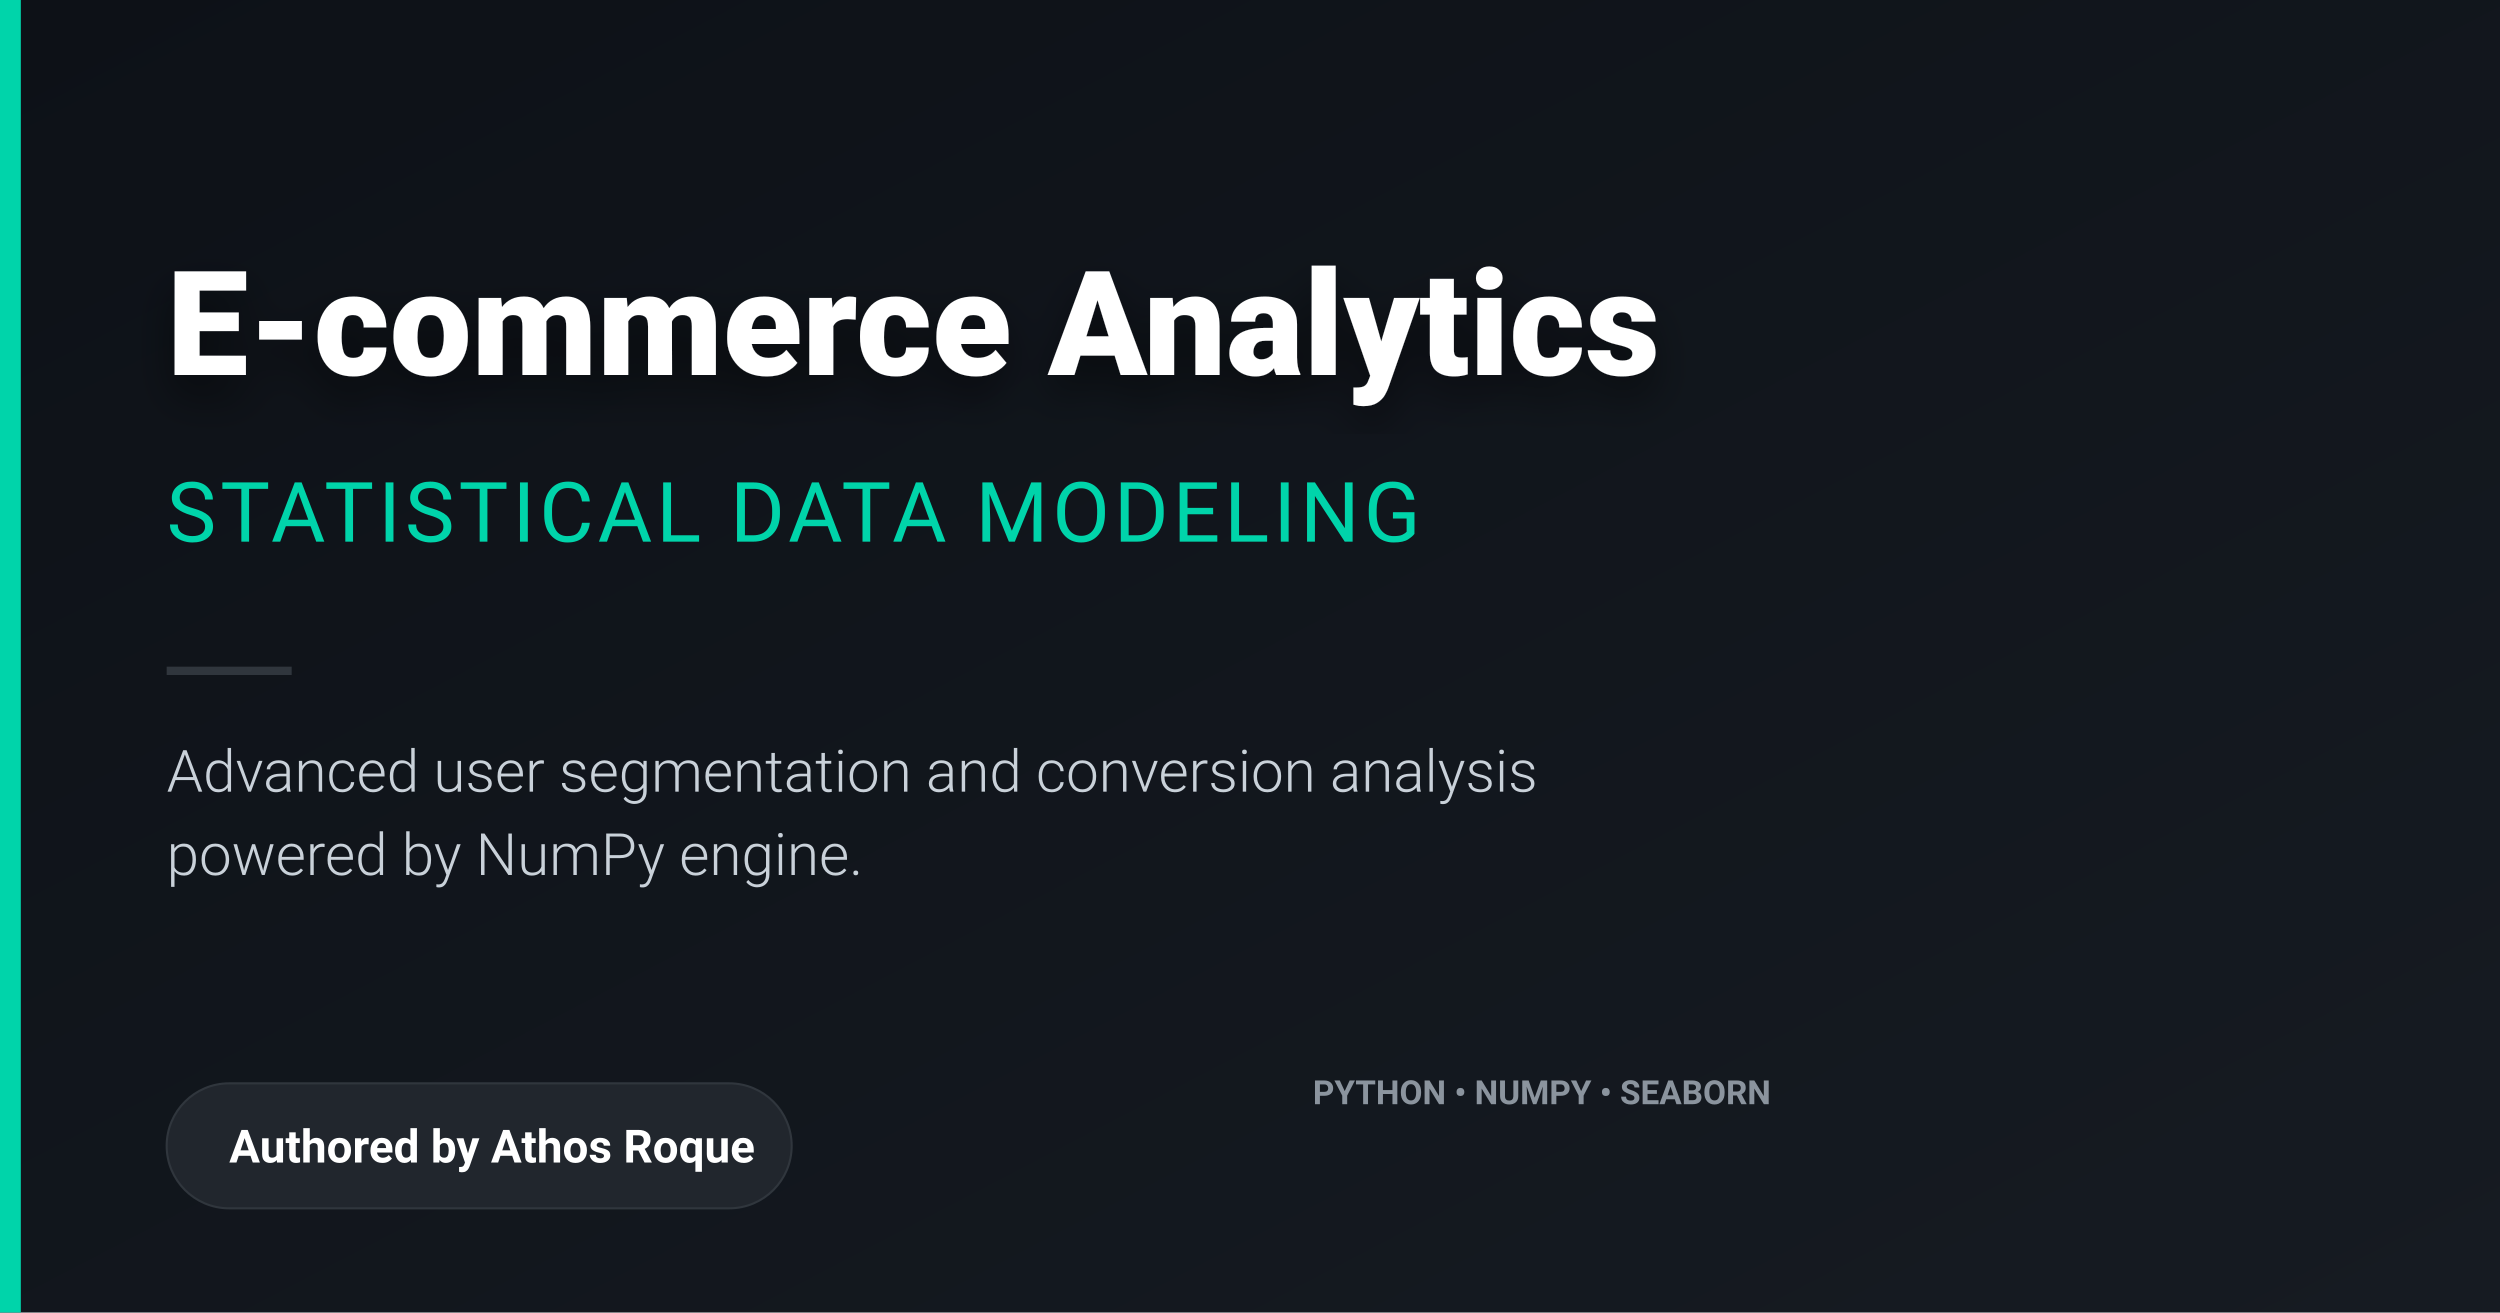
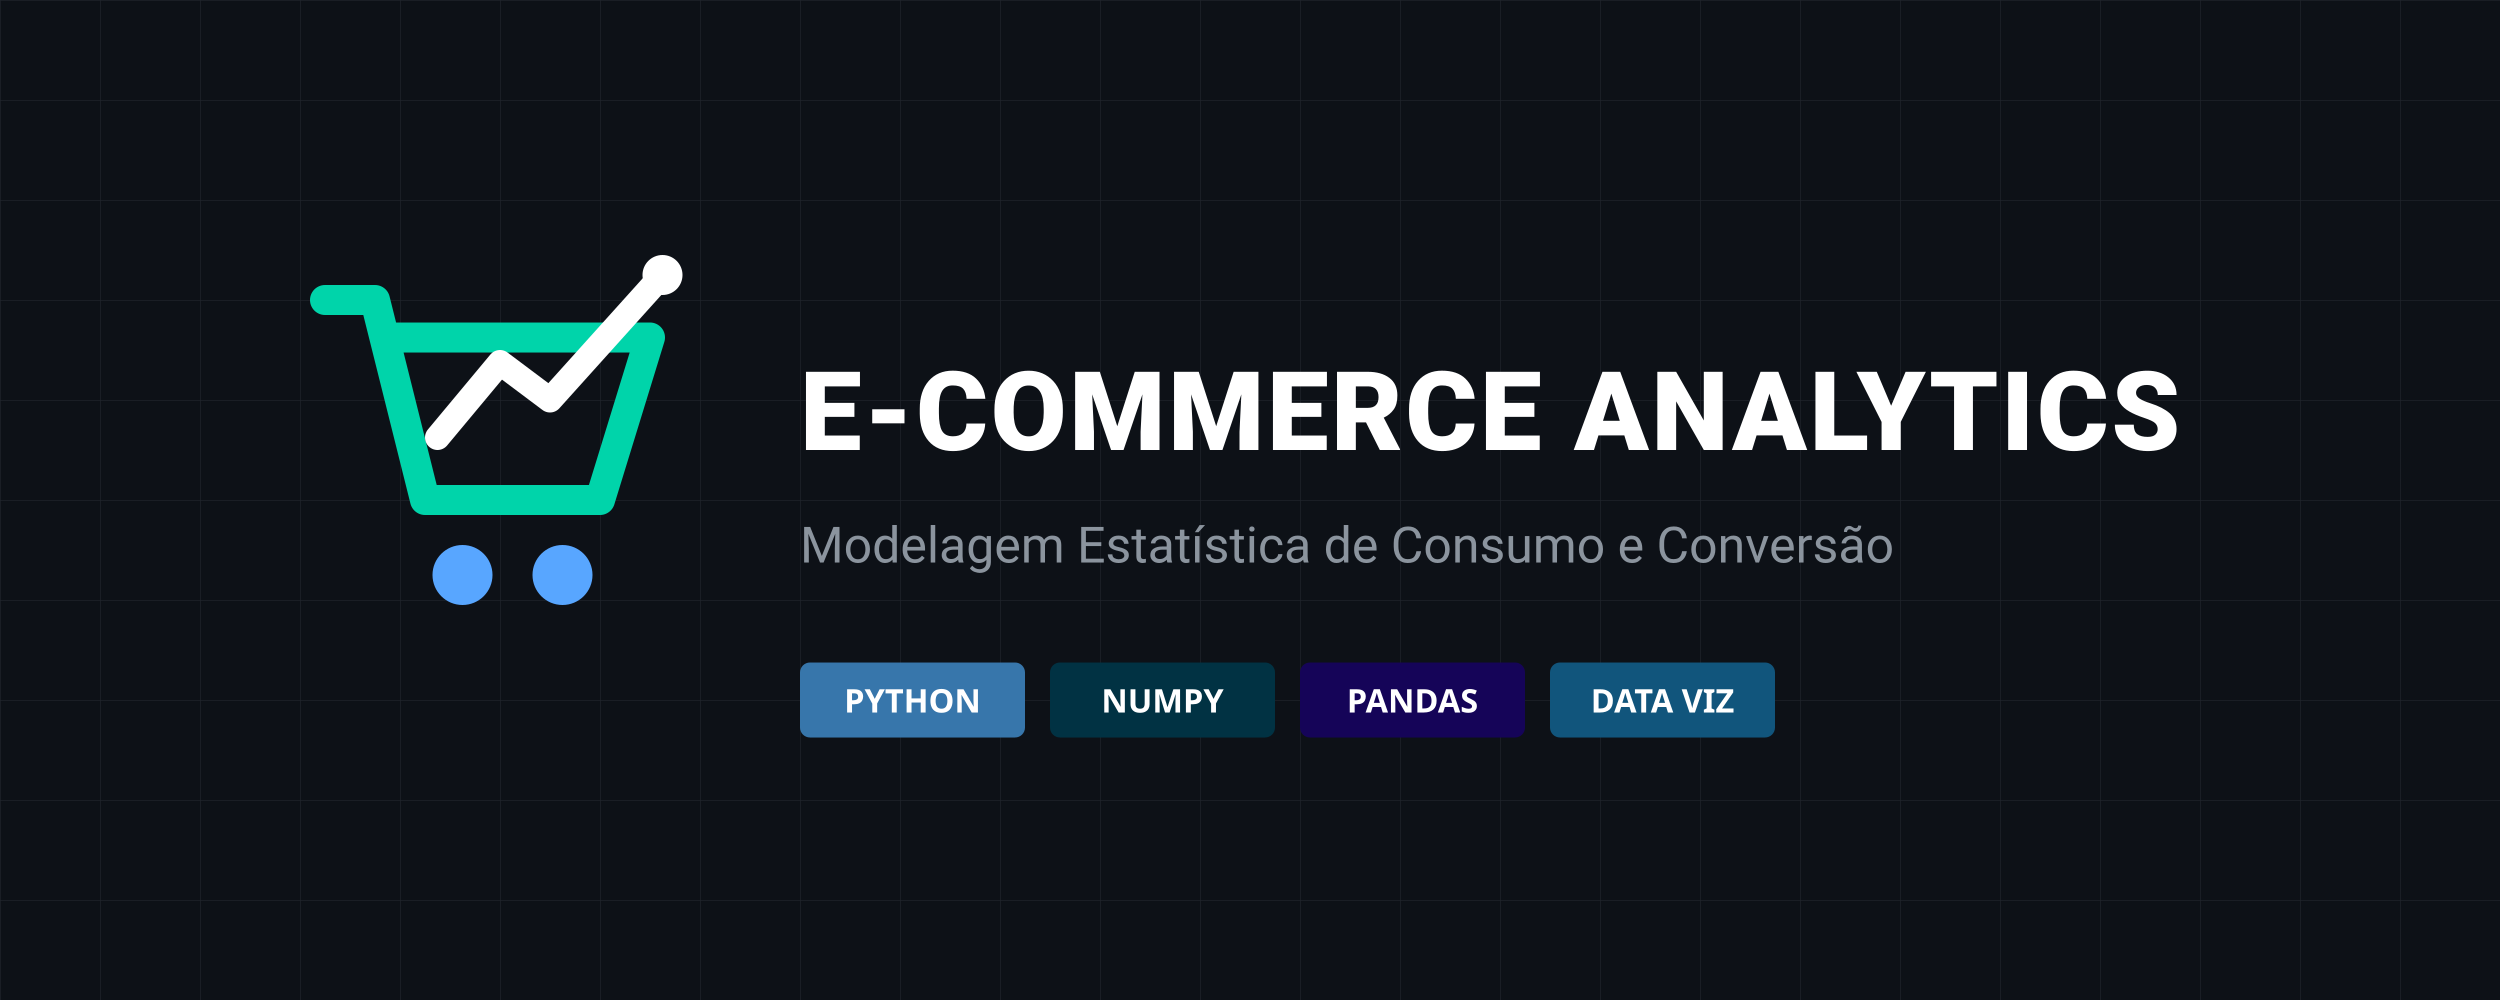
- <svg xmlns="http://www.w3.org/2000/svg" width="1200" height="630" viewBox="0 0 1200 630">
+ <svg xmlns="http://www.w3.org/2000/svg" width="1000" height="400" viewBox="0 0 1000 400">
  <defs>
-     <linearGradient id="grad" x1="0%" y1="0%" x2="100%" y2="100%">
-       <stop offset="0%" style="stop-color:#0D1117;stop-opacity:1" />
-       <stop offset="100%" style="stop-color:#161B22;stop-opacity:1" />
-     </linearGradient>
-     <filter id="shadow" x="-20%" y="-20%" width="140%" height="140%">
-       <feGaussianBlur in="SourceAlpha" stdDeviation="10" />
-       <feOffset dx="0" dy="10" result="offsetblur" />
-       <feComponentTransfer>
-         <feFuncA type="linear" slope="0.5" />
-       </feComponentTransfer>
-       <feMerge>
-         <feMergeNode />
-         <feMergeNode in="SourceGraphic" />
-       </feMerge>
-     </filter>
+     <pattern id="grid" width="40" height="40" patternUnits="userSpaceOnUse">
+       <path d="M 40 0 L 0 0 0 40" fill="none" stroke="#21262D" stroke-width="0.5" />
+     </pattern>
  </defs>
-   <rect width="1200" height="630" fill="url(#grad)" />
-   <rect x="0" y="0" width="10" height="630" fill="#00D4AA" />
-   <text x="80" y="180" font-family="'Segoe UI', Roboto, Helvetica, Arial, sans-serif" font-size="70" font-weight="800" fill="#FFFFFF" filter="url(#shadow)">
-     E-commerce Analytics
+   <rect width="1000" height="400" fill="#0D1117" />
+   <rect width="1000" height="400" fill="url(#grid)" />
+   <g transform="translate(120, 100)">
+     <path d="M 10 20 L 30 20 L 50 100 L 120 100 L 140 35 L 35 35" fill="none" stroke="#00D4AA" stroke-width="12" stroke-linecap="round" stroke-linejoin="round" />
+     <circle cx="65" cy="130" r="12" fill="#58A6FF" />
+     <circle cx="105" cy="130" r="12" fill="#58A6FF" />
+     <path d="M 55 75 L 80 45 L 100 60 L 145 10" fill="none" stroke="#FFFFFF" stroke-width="10" stroke-linecap="round" stroke-linejoin="round" />
+     <circle cx="145" cy="10" r="8" fill="#FFFFFF" />
+   </g>
+   <text x="320" y="180" font-family="'Segoe UI', Roboto, Helvetica, Arial, sans-serif" font-size="44" font-weight="800" fill="#FFFFFF" letter-spacing="1">
+     E-COMMERCE ANALYTICS
  </text>
-   <text x="80" y="260" font-family="'Segoe UI', Roboto, Helvetica, Arial, sans-serif" font-size="40" font-weight="400" fill="#00D4AA" letter-spacing="2">
-     STATISTICAL DATA MODELING
+   <text x="320" y="225" font-family="'Segoe UI', Roboto, Helvetica, Arial, sans-serif" font-size="20" font-weight="400" fill="#8B949E">
+     Modelagem Estatística de Consumo e Conversão
  </text>
-   <rect x="80" y="320" width="60" height="4" fill="#30363D" />
-   <text x="80" y="380" font-family="'Segoe UI', Roboto, Helvetica, Arial, sans-serif" font-size="28" font-weight="300" fill="#C9D1D9">
-     Advanced user segmentation and conversion analysis
-   </text>
-   <text x="80" y="420" font-family="'Segoe UI', Roboto, Helvetica, Arial, sans-serif" font-size="28" font-weight="300" fill="#C9D1D9">
-     powered by NumPy engine.
-   </text>
-   <rect x="80" y="520" width="300" height="60" rx="30" fill="#21262D" stroke="#30363D" stroke-width="1" />
-   <text x="110" y="558" font-family="'Segoe UI', Roboto, Helvetica, Arial, sans-serif" font-size="22" font-weight="600" fill="#FFFFFF">
-     Authored by Athos Roque
-   </text>
-   <g transform="translate(850, 530)">
-     <text x="0" y="0" font-family="'Segoe UI', Roboto, Helvetica, Arial, sans-serif" font-size="16" font-weight="bold" fill="#8B949E" text-anchor="end">PYTHON • NUMPY • SEABORN</text>
+   <g transform="translate(320, 265)">
+     <rect x="0" y="0" width="90" height="30" rx="4" fill="#3776AB" />
+     <text x="45" y="20" font-family="'Segoe UI', sans-serif" font-size="13" font-weight="bold" fill="#FFFFFF" text-anchor="middle">PYTHON</text>
+     <rect x="100" y="0" width="90" height="30" rx="4" fill="#013243" />
+     <text x="145" y="20" font-family="'Segoe UI', sans-serif" font-size="13" font-weight="bold" fill="#FFFFFF" text-anchor="middle">NUMPY</text>
+     <rect x="200" y="0" width="90" height="30" rx="4" fill="#150458" />
+     <text x="245" y="20" font-family="'Segoe UI', sans-serif" font-size="13" font-weight="bold" fill="#FFFFFF" text-anchor="middle">PANDAS</text>
+     <rect x="300" y="0" width="90" height="30" rx="4" fill="#11557C" />
+     <text x="345" y="20" font-family="'Segoe UI', sans-serif" font-size="13" font-weight="bold" fill="#FFFFFF" text-anchor="middle">DATA VIZ</text>
  </g>
</svg>
